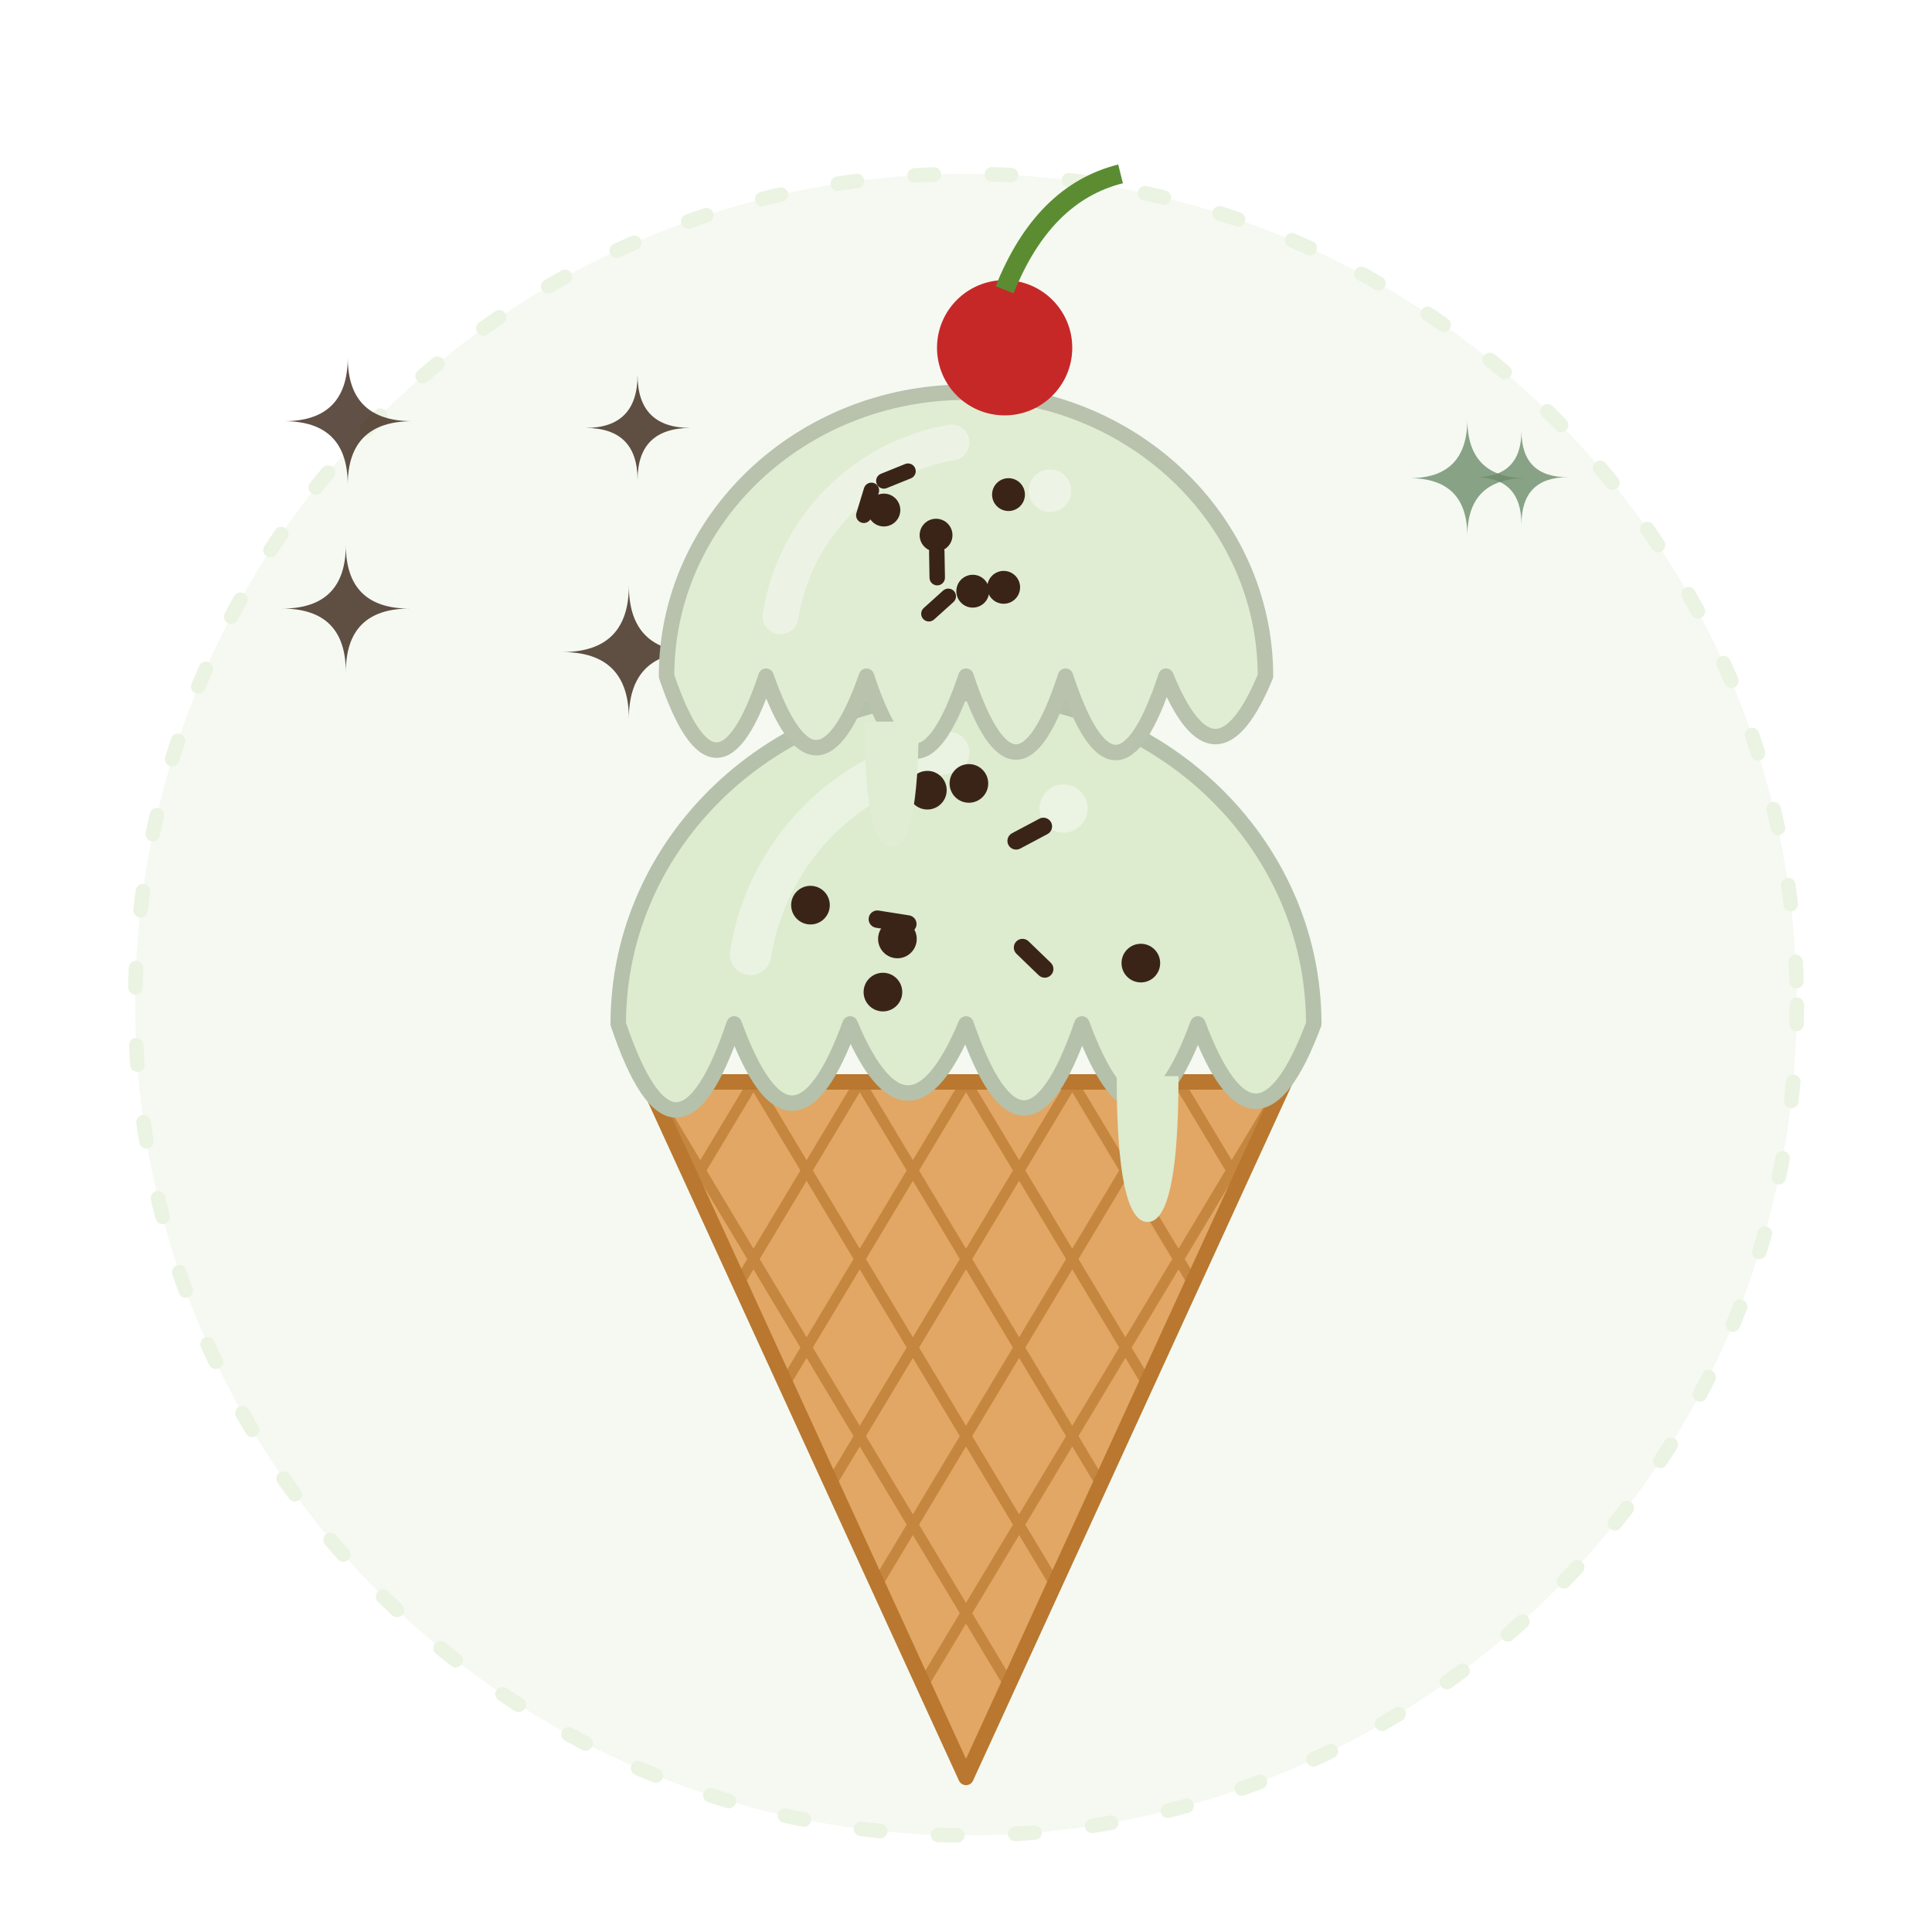
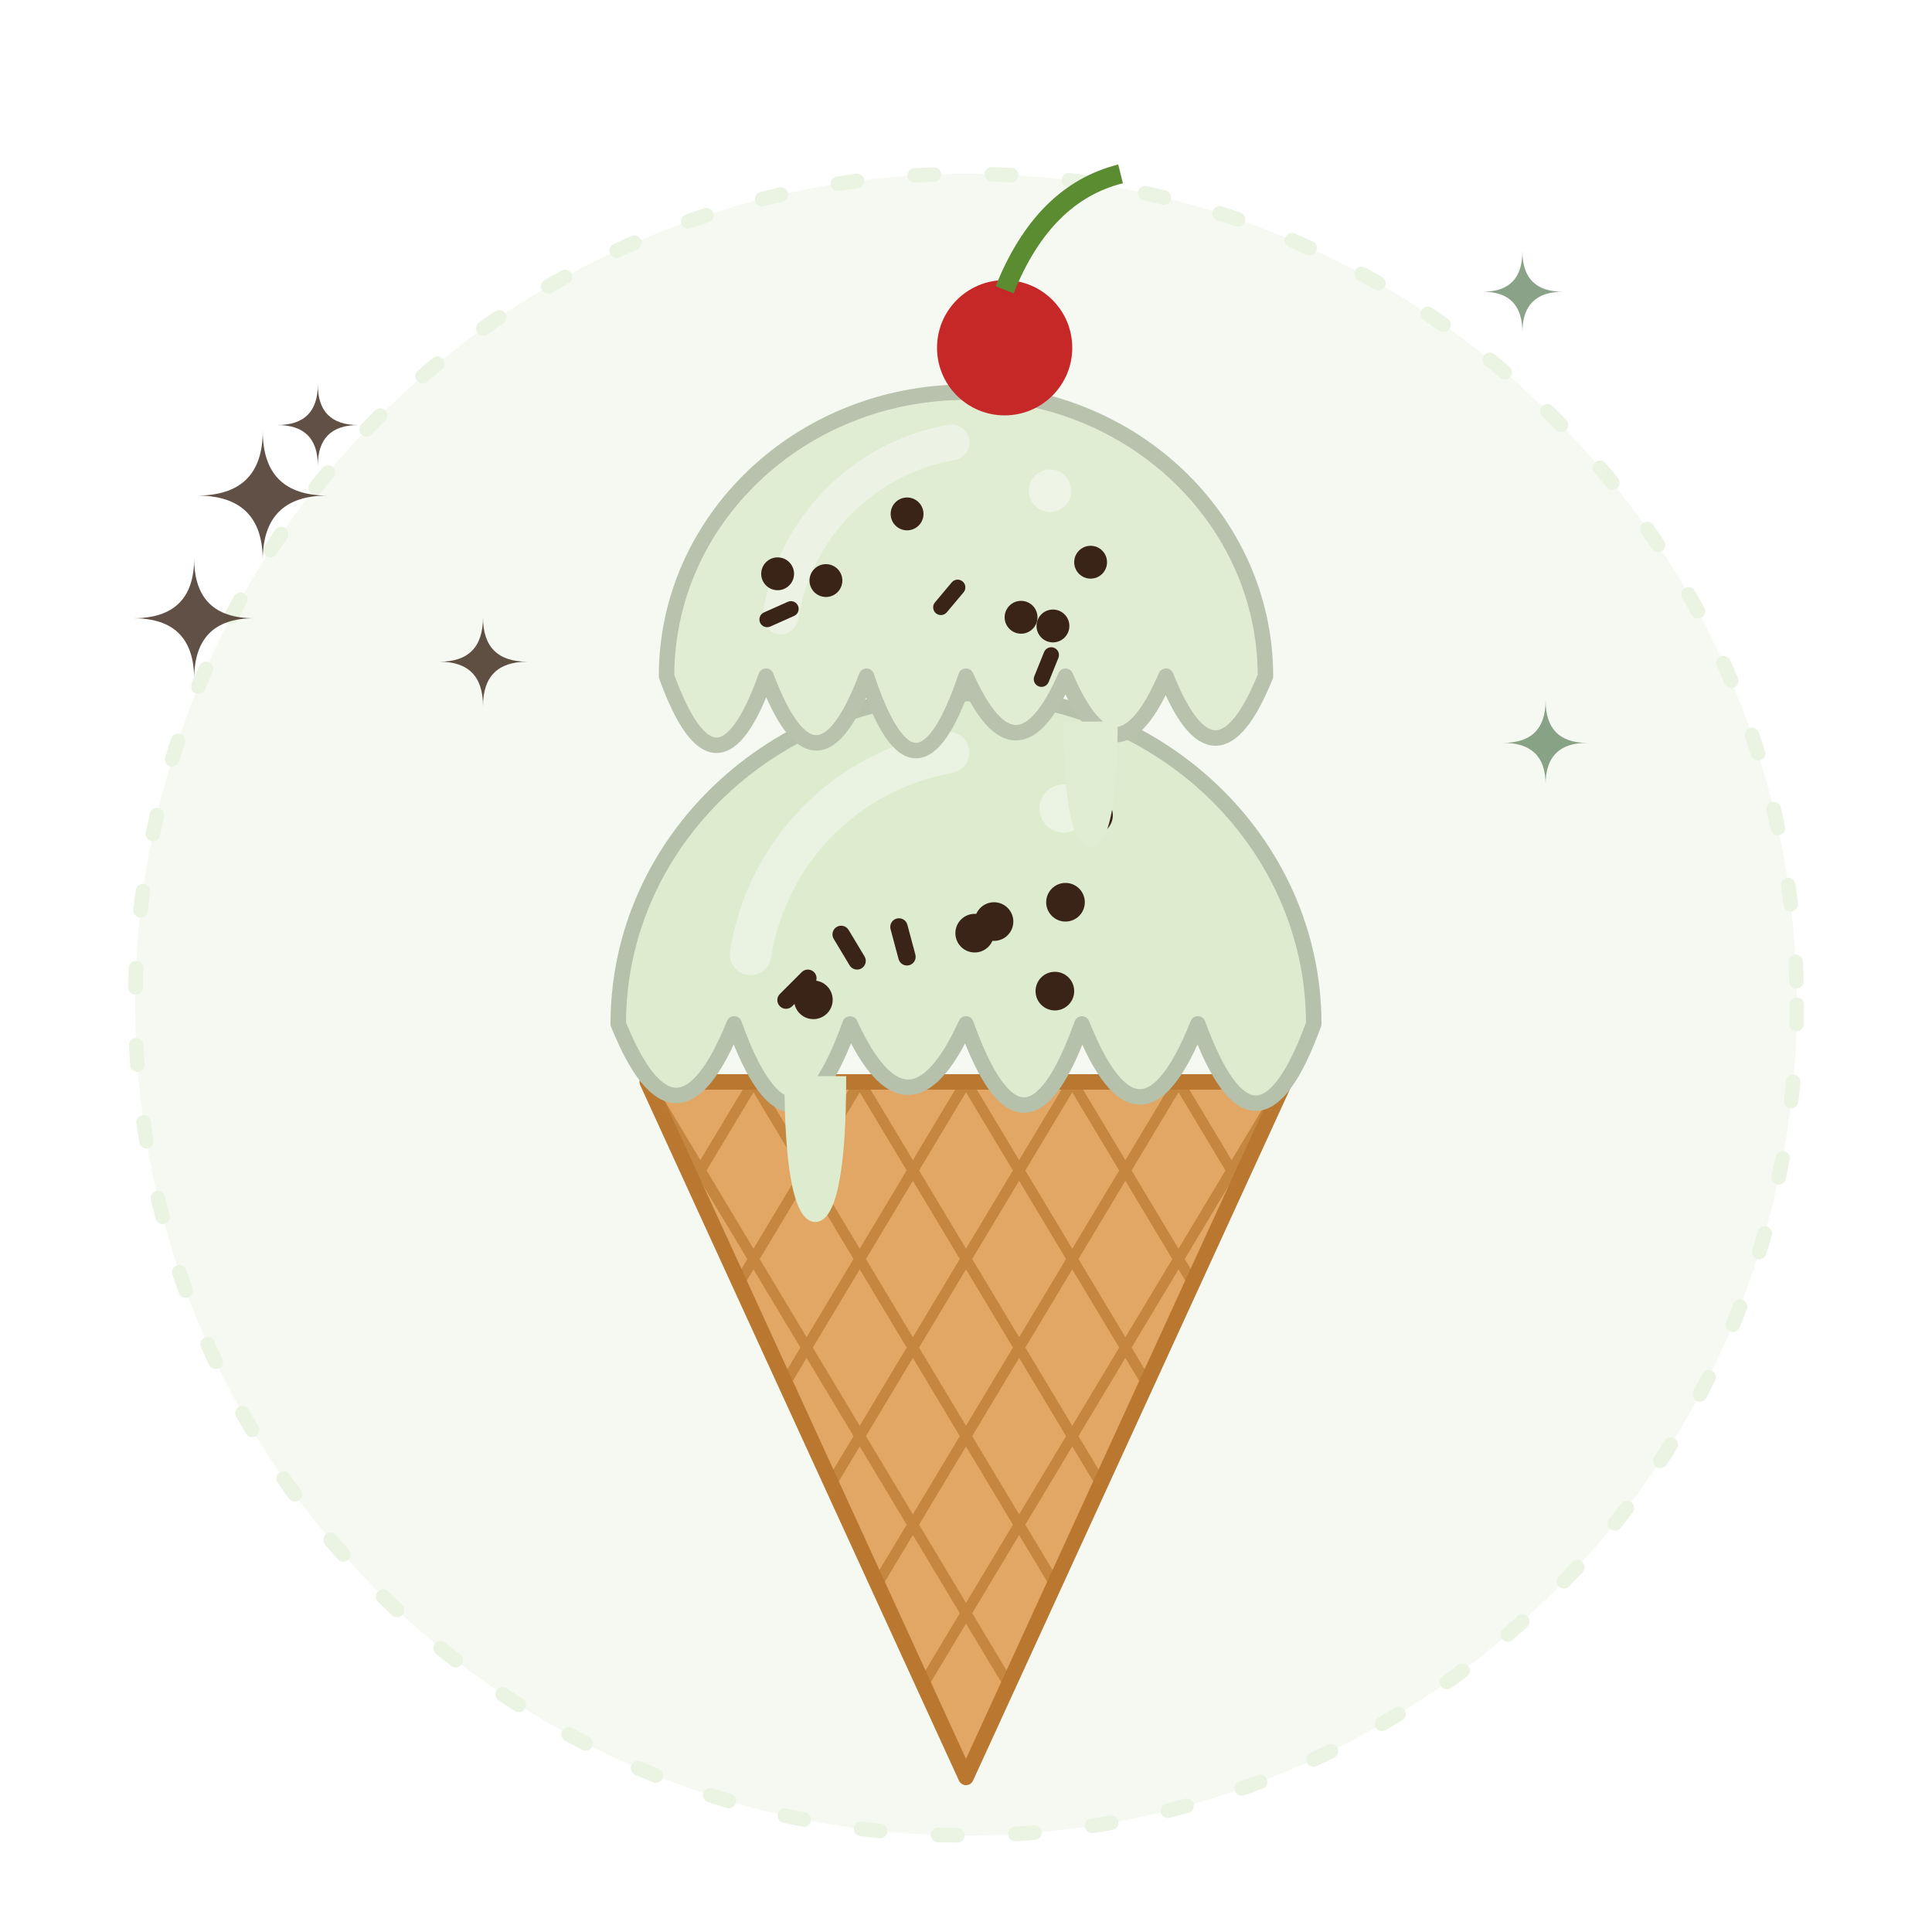
<svg xmlns="http://www.w3.org/2000/svg" viewBox="0 0 200 200" class="art">
  <circle cx="100" cy="104" r="86" fill="#F5F9F2" />
  <circle cx="100" cy="104" r="86" fill="none" stroke="#EBF3E2" stroke-width="1.5" stroke-dasharray="2 6" stroke-linecap="round" />
-   <path d="M35.8,56.4 Q35.8,63.0 42.4,63.0 Q35.8,63.0 35.8,69.6 Q35.8,63.0 29.2,63.0 Q35.8,63.0 35.8,56.4Z" fill="#3A2418" opacity="0.8" />
-   <path d="M66.0,38.8 Q66.0,44.3 71.5,44.3 Q66.0,44.3 66.0,49.7 Q66.0,44.3 60.6,44.3 Q66.0,44.3 66.0,38.8Z" fill="#3A2418" opacity="0.8" />
-   <path d="M65.1,60.6 Q65.1,67.5 72.0,67.5 Q65.1,67.5 65.1,74.4 Q65.1,67.5 58.2,67.5 Q65.1,67.5 65.1,60.6Z" fill="#3A2418" opacity="0.8" />
-   <path d="M36.0,37.0 Q36.0,43.6 42.7,43.6 Q36.0,43.6 36.0,50.2 Q36.0,43.6 29.4,43.6 Q36.0,43.6 36.0,37.0Z" fill="#3A2418" opacity="0.8" />
-   <path d="M151.9,43.4 Q151.9,49.5 158.0,49.5 Q151.9,49.5 151.9,55.5 Q151.9,49.5 145.9,49.5 Q151.9,49.5 151.9,43.4Z" fill="#6D8C6A" opacity="0.8" />
-   <path d="M157.5,44.6 Q157.5,49.4 162.3,49.4 Q157.5,49.4 157.5,54.3 Q157.5,49.4 152.7,49.4 Q157.5,49.4 157.5,44.6Z" fill="#6D8C6A" opacity="0.8" />
+   <path d="M20.1,57.8 Q20.1,64.0 26.3,64.0 Q20.1,64.0 20.1,70.3 Q20.1,64.0 13.8,64.0 Q20.1,64.0 20.1,57.8Z" fill="#3A2418" opacity="0.8" />
+   <path d="M50.0,63.9 Q50.0,68.5 54.6,68.5 Q50.0,68.5 50.0,73.1 Q50.0,68.5 45.5,68.5 Q50.0,68.5 50.0,63.9Z" fill="#3A2418" opacity="0.8" />
+   <path d="M32.9,39.8 Q32.9,44.0 37.1,44.0 Q32.9,44.0 32.9,48.2 Q32.9,44.0 28.7,44.0 Q32.9,44.0 32.9,39.8Z" fill="#3A2418" opacity="0.8" />
+   <path d="M27.2,44.6 Q27.2,51.3 33.9,51.3 Q27.2,51.3 27.2,58.0 Q27.2,51.3 20.4,51.3 Q27.2,51.3 27.2,44.6Z" fill="#3A2418" opacity="0.8" />
+   <path d="M157.6,26.0 Q157.6,30.2 161.8,30.2 Q157.6,30.2 157.6,34.4 Q157.6,30.2 153.5,30.2 Q157.6,30.2 157.6,26.0Z" fill="#6D8C6A" opacity="0.8" />
+   <path d="M160.0,72.5 Q160.0,76.9 164.3,76.9 Q160.0,76.9 160.0,81.2 Q160.0,76.9 155.6,76.9 Q160.0,76.9 160.0,72.5Z" fill="#6D8C6A" opacity="0.8" />
  <path d="M67.0,112 L133.0,112 L100,184 Z" fill="#E2A764" stroke="#B9772F" stroke-width="1.6" stroke-linejoin="round" />
  <clipPath id="cone100112">
    <path d="M67.0,112 L133.0,112 L100,184 Z" />
  </clipPath>
  <g clip-path="url(#cone100112)" opacity="0.7">
    <line x1="1.0" y1="112" x2="44.2" y2="184" stroke="#B9772F" stroke-width="1.1" />
    <line x1="67.0" y1="112" x2="23.8" y2="184" stroke="#B9772F" stroke-width="1.1" />
    <line x1="12.0" y1="112" x2="55.2" y2="184" stroke="#B9772F" stroke-width="1.1" />
    <line x1="78.0" y1="112" x2="34.8" y2="184" stroke="#B9772F" stroke-width="1.1" />
    <line x1="23.0" y1="112" x2="66.2" y2="184" stroke="#B9772F" stroke-width="1.1" />
    <line x1="89.0" y1="112" x2="45.8" y2="184" stroke="#B9772F" stroke-width="1.1" />
    <line x1="34.0" y1="112" x2="77.2" y2="184" stroke="#B9772F" stroke-width="1.1" />
    <line x1="100.0" y1="112" x2="56.8" y2="184" stroke="#B9772F" stroke-width="1.1" />
    <line x1="45.0" y1="112" x2="88.2" y2="184" stroke="#B9772F" stroke-width="1.1" />
    <line x1="111.0" y1="112" x2="67.8" y2="184" stroke="#B9772F" stroke-width="1.1" />
    <line x1="56.0" y1="112" x2="99.2" y2="184" stroke="#B9772F" stroke-width="1.1" />
    <line x1="122.0" y1="112" x2="78.8" y2="184" stroke="#B9772F" stroke-width="1.1" />
    <line x1="67.0" y1="112" x2="110.2" y2="184" stroke="#B9772F" stroke-width="1.1" />
    <line x1="133.0" y1="112" x2="89.8" y2="184" stroke="#B9772F" stroke-width="1.1" />
    <line x1="78.0" y1="112" x2="121.2" y2="184" stroke="#B9772F" stroke-width="1.1" />
    <line x1="144.0" y1="112" x2="100.8" y2="184" stroke="#B9772F" stroke-width="1.1" />
    <line x1="89.0" y1="112" x2="132.2" y2="184" stroke="#B9772F" stroke-width="1.1" />
    <line x1="155.0" y1="112" x2="111.8" y2="184" stroke="#B9772F" stroke-width="1.1" />
    <line x1="100.0" y1="112" x2="143.2" y2="184" stroke="#B9772F" stroke-width="1.1" />
    <line x1="166.0" y1="112" x2="122.8" y2="184" stroke="#B9772F" stroke-width="1.1" />
    <line x1="111.0" y1="112" x2="154.2" y2="184" stroke="#B9772F" stroke-width="1.1" />
    <line x1="177.0" y1="112" x2="133.8" y2="184" stroke="#B9772F" stroke-width="1.1" />
    <line x1="122.0" y1="112" x2="165.2" y2="184" stroke="#B9772F" stroke-width="1.1" />
    <line x1="188.0" y1="112" x2="144.8" y2="184" stroke="#B9772F" stroke-width="1.1" />
    <line x1="133.0" y1="112" x2="176.2" y2="184" stroke="#B9772F" stroke-width="1.1" />
    <line x1="199.0" y1="112" x2="155.8" y2="184" stroke="#B9772F" stroke-width="1.1" />
    <line x1="144.0" y1="112" x2="187.2" y2="184" stroke="#B9772F" stroke-width="1.1" />
    <line x1="210.0" y1="112" x2="166.8" y2="184" stroke="#B9772F" stroke-width="1.1" />
  </g>
-   <path d="M64.0,106.0 A36.0,34.2 0 0 1 136.0,106.0 Q130.0,122.0 124.0,106.0 Q118.0,122.3 112.0,106.0 Q106.0,123.4 100.0,106.0 Q94.0,120.3 88.0,106.0 Q82.0,122.4 76.0,106.0 Q70.0,123.8 64.0,106.0 Z" fill="#DDEBCF" stroke="#B5C1AA" stroke-width="1.6" stroke-linejoin="round" />
-   <path d="M115.6,111.4 q0,15.1 3.2,15.1 q3.2,0 3.2,-15.1z" fill="#DDEBCF" />
+   <path d="M64.0,106.0 A36.0,34.2 0 0 1 136.0,106.0 Q130.0,122.4 124.0,106.0 Q118.0,121.1 112.0,106.0 Q106.0,122.8 100.0,106.0 Q94.0,119.1 88.0,106.0 Q82.0,122.7 76.0,106.0 Q70.0,120.8 64.0,106.0 Z" fill="#DDEBCF" stroke="#B5C1AA" stroke-width="1.6" stroke-linejoin="round" />
+   <path d="M81.2,111.4 q0,15.1 3.2,15.1 q3.2,0 3.2,-15.1z" fill="#DDEBCF" />
  <path d="M77.7,98.8 A25.2,25.2 0 0 1 98.2,77.9" fill="none" stroke="#ECF4E5" stroke-width="4.3" stroke-linecap="round" opacity="0.85" />
  <circle cx="110.1" cy="83.7" r="2.5" fill="#ECF4E5" opacity="0.9" />
-   <circle cx="83.9" cy="93.7" r="2.0" fill="#3A2418" />
-   <circle cx="100.3" cy="81.1" r="2.0" fill="#3A2418" />
-   <circle cx="96.0" cy="81.8" r="2.0" fill="#3A2418" />
-   <rect x="89.9" y="94.5" width="5.0" height="1.8" rx="0.9" fill="#3A2418" transform="rotate(9 92.4 95.4)" />
-   <rect x="104.1" y="85.4" width="5.0" height="1.8" rx="0.9" fill="#3A2418" transform="rotate(152 106.6 86.3)" />
-   <circle cx="118.1" cy="99.7" r="2.0" fill="#3A2418" />
-   <circle cx="91.4" cy="102.7" r="2.0" fill="#3A2418" />
-   <circle cx="92.9" cy="97.2" r="2.0" fill="#3A2418" />
-   <rect x="104.5" y="98.3" width="5.0" height="1.8" rx="0.9" fill="#3A2418" transform="rotate(44 107.0 99.2)" />
-   <path d="M69.0,70.0 A31.0,29.4 0 0 1 131.0,70.0 Q125.8,82.5 120.7,70.0 Q115.5,85.8 110.3,70.0 Q105.2,85.7 100.0,70.0 Q94.8,85.5 89.7,70.0 Q84.5,84.8 79.3,70.0 Q74.2,85.3 69.0,70.0 Z" fill="#E0EDD3" stroke="#B8C2AD" stroke-width="1.6" stroke-linejoin="round" />
-   <path d="M89.5,74.7 q0,13.0 2.8,13.0 q2.8,0 2.8,-13.0z" fill="#E0EDD3" />
+   <rect x="85.4" y="97.2" width="5.0" height="1.8" rx="0.9" fill="#3A2418" transform="rotate(59 87.9 98.1)" />
+   <circle cx="110.3" cy="93.4" r="2.0" fill="#3A2418" />
+   <circle cx="102.9" cy="95.4" r="2.0" fill="#3A2418" />
+   <circle cx="100.9" cy="96.6" r="2.0" fill="#3A2418" />
+   <circle cx="84.2" cy="103.5" r="2.0" fill="#3A2418" />
+   <circle cx="113.2" cy="84.4" r="2.0" fill="#3A2418" />
+   <rect x="80.0" y="101.5" width="5.0" height="1.8" rx="0.9" fill="#3A2418" transform="rotate(135 82.5 102.4)" />
+   <circle cx="109.2" cy="102.6" r="2.0" fill="#3A2418" />
+   <rect x="90.9" y="96.7" width="5.0" height="1.8" rx="0.9" fill="#3A2418" transform="rotate(75 93.5 97.6)" />
+   <path d="M69.0,70.0 A31.0,29.4 0 0 1 131.0,70.0 Q125.8,82.8 120.7,70.0 Q115.5,82.1 110.3,70.0 Q105.2,81.7 100.0,70.0 Q94.8,85.4 89.7,70.0 Q84.5,83.8 79.3,70.0 Q74.2,84.3 69.0,70.0 Z" fill="#E0EDD3" stroke="#B8C2AD" stroke-width="1.6" stroke-linejoin="round" />
+   <path d="M110.1,74.7 q0,13.0 2.8,13.0 q2.8,0 2.8,-13.0z" fill="#E0EDD3" />
  <path d="M80.8,63.8 A21.7,21.7 0 0 1 98.5,45.8" fill="none" stroke="#EEF5E7" stroke-width="3.7" stroke-linecap="round" opacity="0.85" />
  <circle cx="108.7" cy="50.8" r="2.2" fill="#EEF5E7" opacity="0.9" />
-   <circle cx="103.9" cy="60.8" r="1.7" fill="#3A2418" />
-   <circle cx="96.9" cy="55.4" r="1.7" fill="#3A2418" />
-   <circle cx="104.4" cy="51.2" r="1.7" fill="#3A2418" />
-   <circle cx="91.5" cy="52.8" r="1.7" fill="#3A2418" />
-   <rect x="95.1" y="61.8" width="4.3" height="1.6" rx="0.8" fill="#3A2418" transform="rotate(138 97.2 62.6)" />
-   <circle cx="100.7" cy="61.2" r="1.7" fill="#3A2418" />
-   <rect x="87.6" y="51.3" width="4.3" height="1.6" rx="0.8" fill="#3A2418" transform="rotate(107 89.8 52.1)" />
-   <rect x="90.5" y="48.5" width="4.3" height="1.6" rx="0.8" fill="#3A2418" transform="rotate(158 92.7 49.3)" />
-   <rect x="94.8" y="57.7" width="4.3" height="1.6" rx="0.8" fill="#3A2418" transform="rotate(89 97.0 58.5)" />
+   <circle cx="93.9" cy="53.2" r="1.7" fill="#3A2418" />
+   <circle cx="112.9" cy="58.2" r="1.7" fill="#3A2418" />
+   <rect x="96.2" y="61.0" width="4.3" height="1.6" rx="0.8" fill="#3A2418" transform="rotate(130 98.3 61.8)" />
+   <circle cx="85.5" cy="60.1" r="1.7" fill="#3A2418" />
+   <rect x="78.4" y="62.8" width="4.3" height="1.6" rx="0.8" fill="#3A2418" transform="rotate(156 80.6 63.6)" />
+   <circle cx="109.0" cy="64.8" r="1.7" fill="#3A2418" />
+   <circle cx="105.7" cy="63.9" r="1.7" fill="#3A2418" />
+   <circle cx="80.5" cy="59.4" r="1.7" fill="#3A2418" />
+   <rect x="106.1" y="68.3" width="4.3" height="1.6" rx="0.8" fill="#3A2418" transform="rotate(112 108.3 69.1)" />
  <circle cx="104" cy="36" r="7" fill="#C62828" />
  <path d="M104,30 q4,-10 12,-12" stroke="#5B8C32" stroke-width="2" fill="none" />
</svg>
